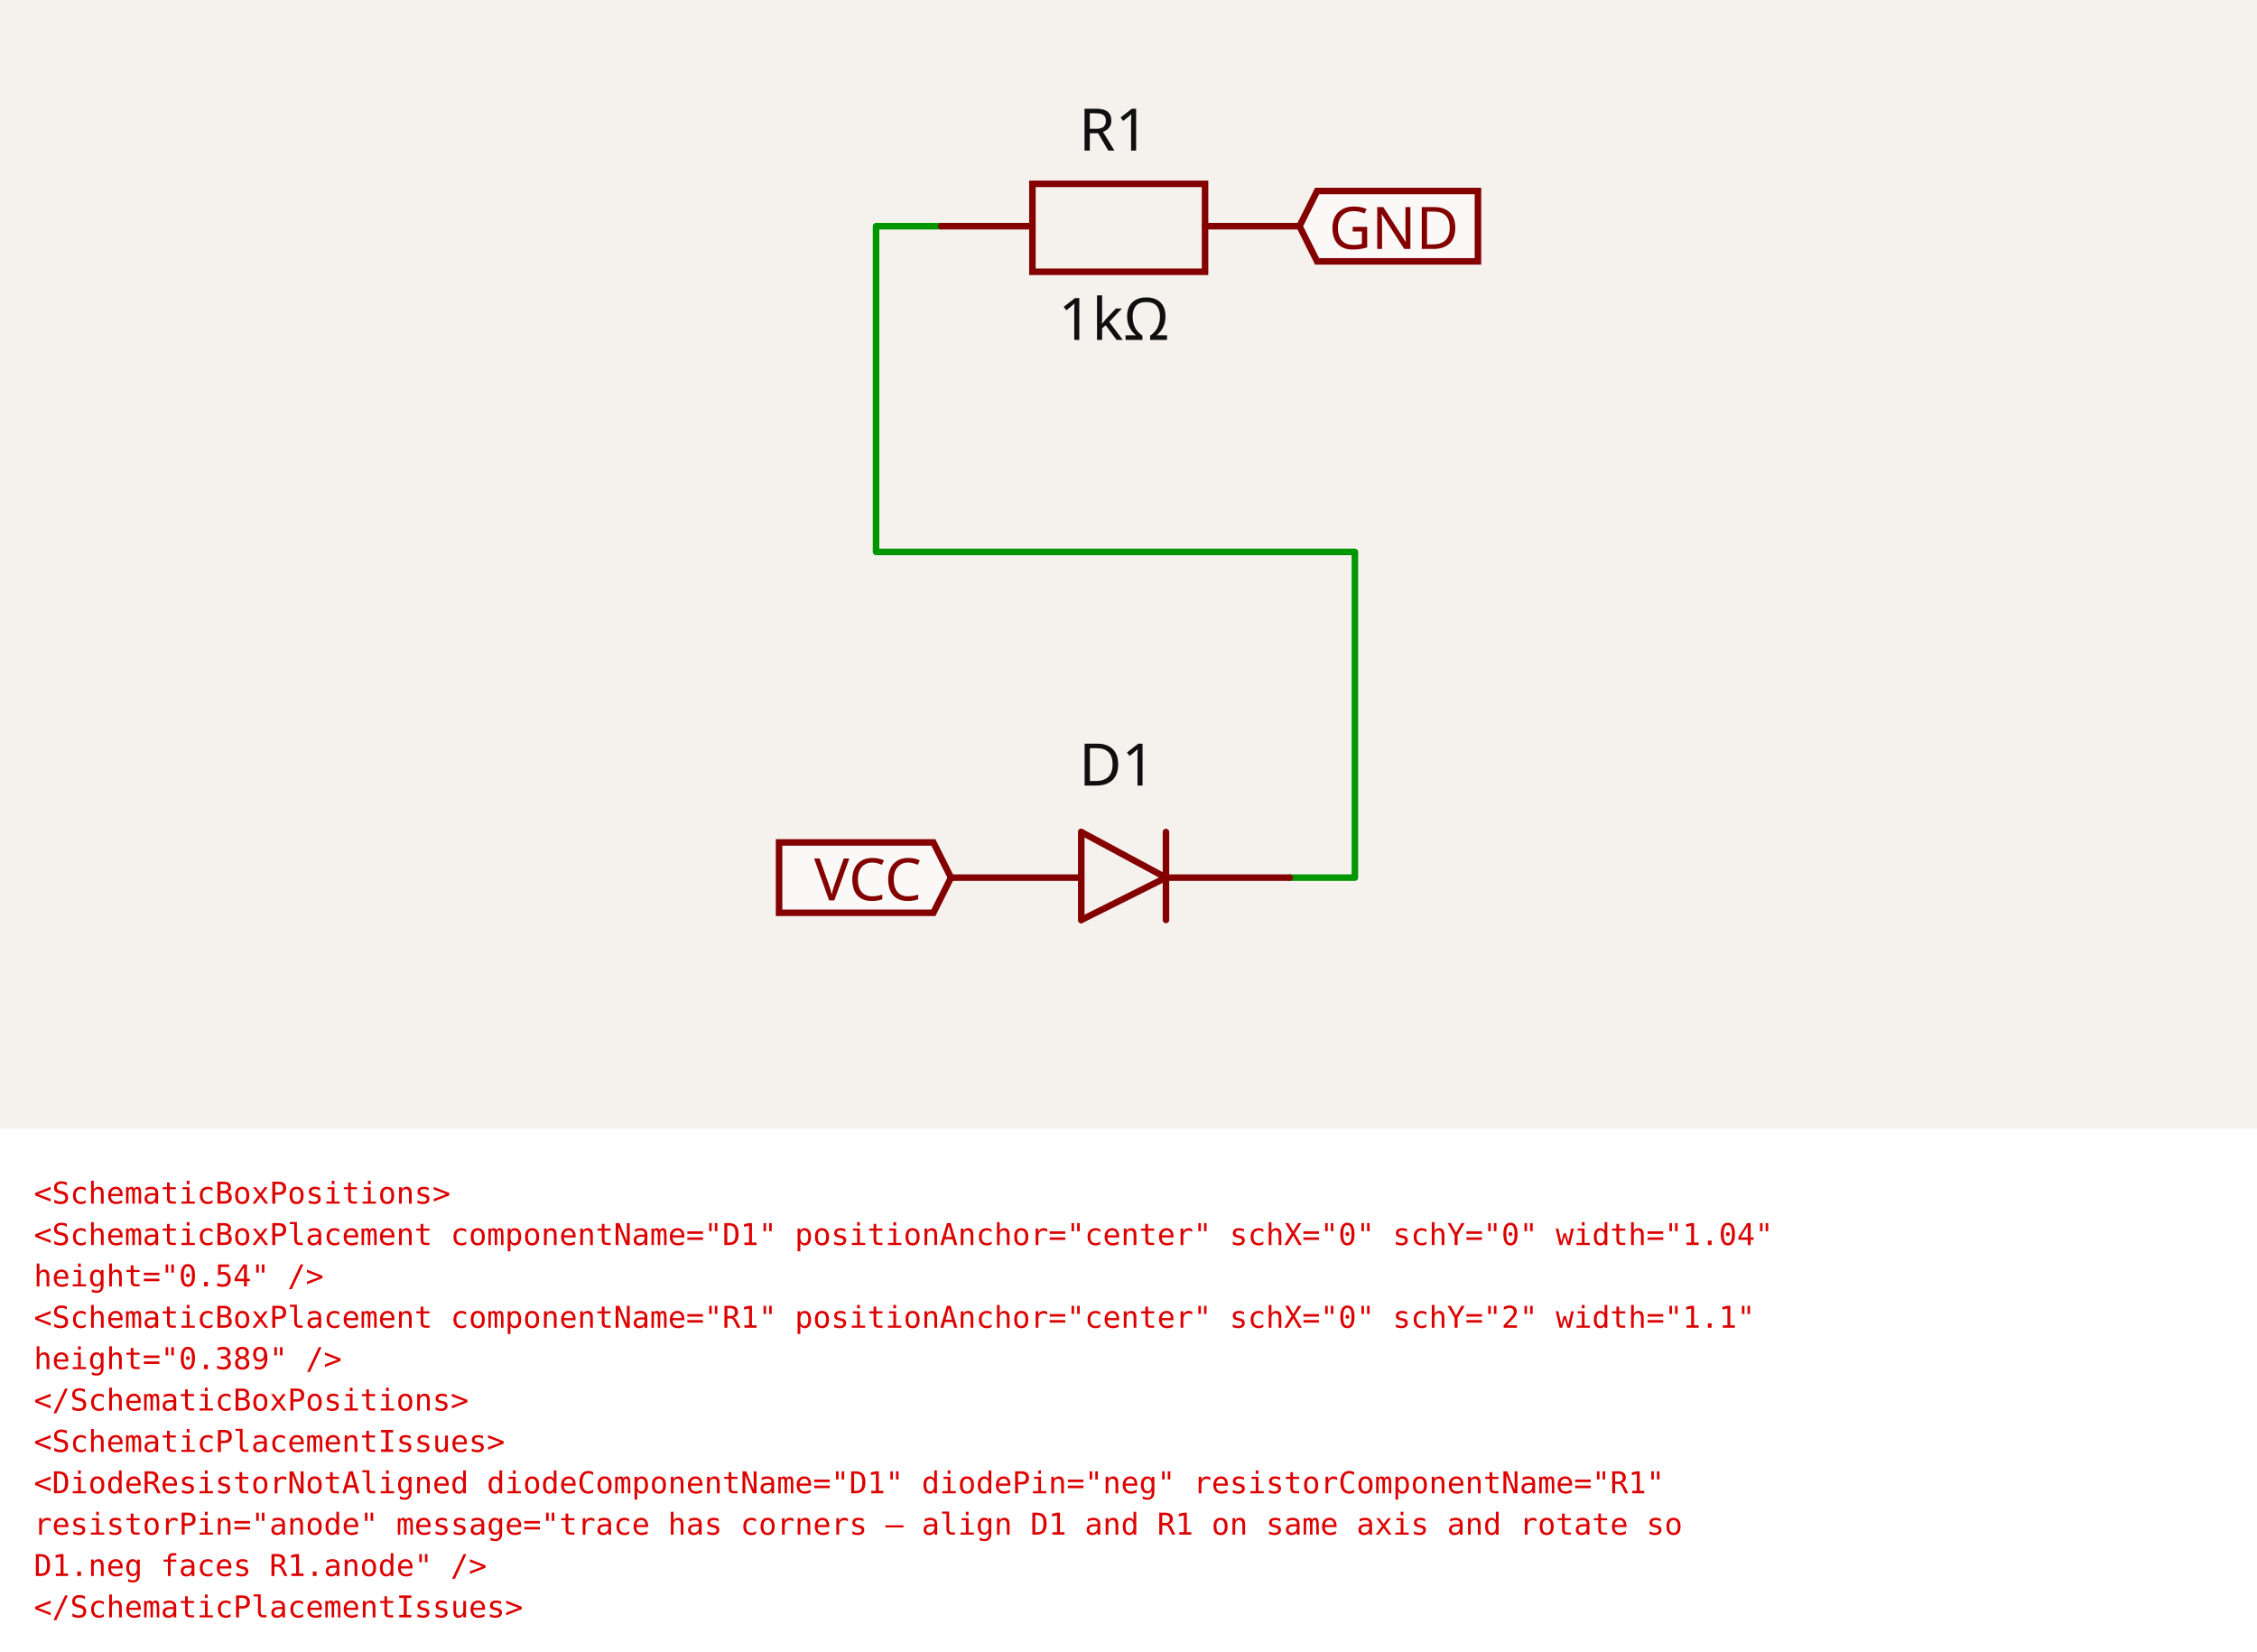
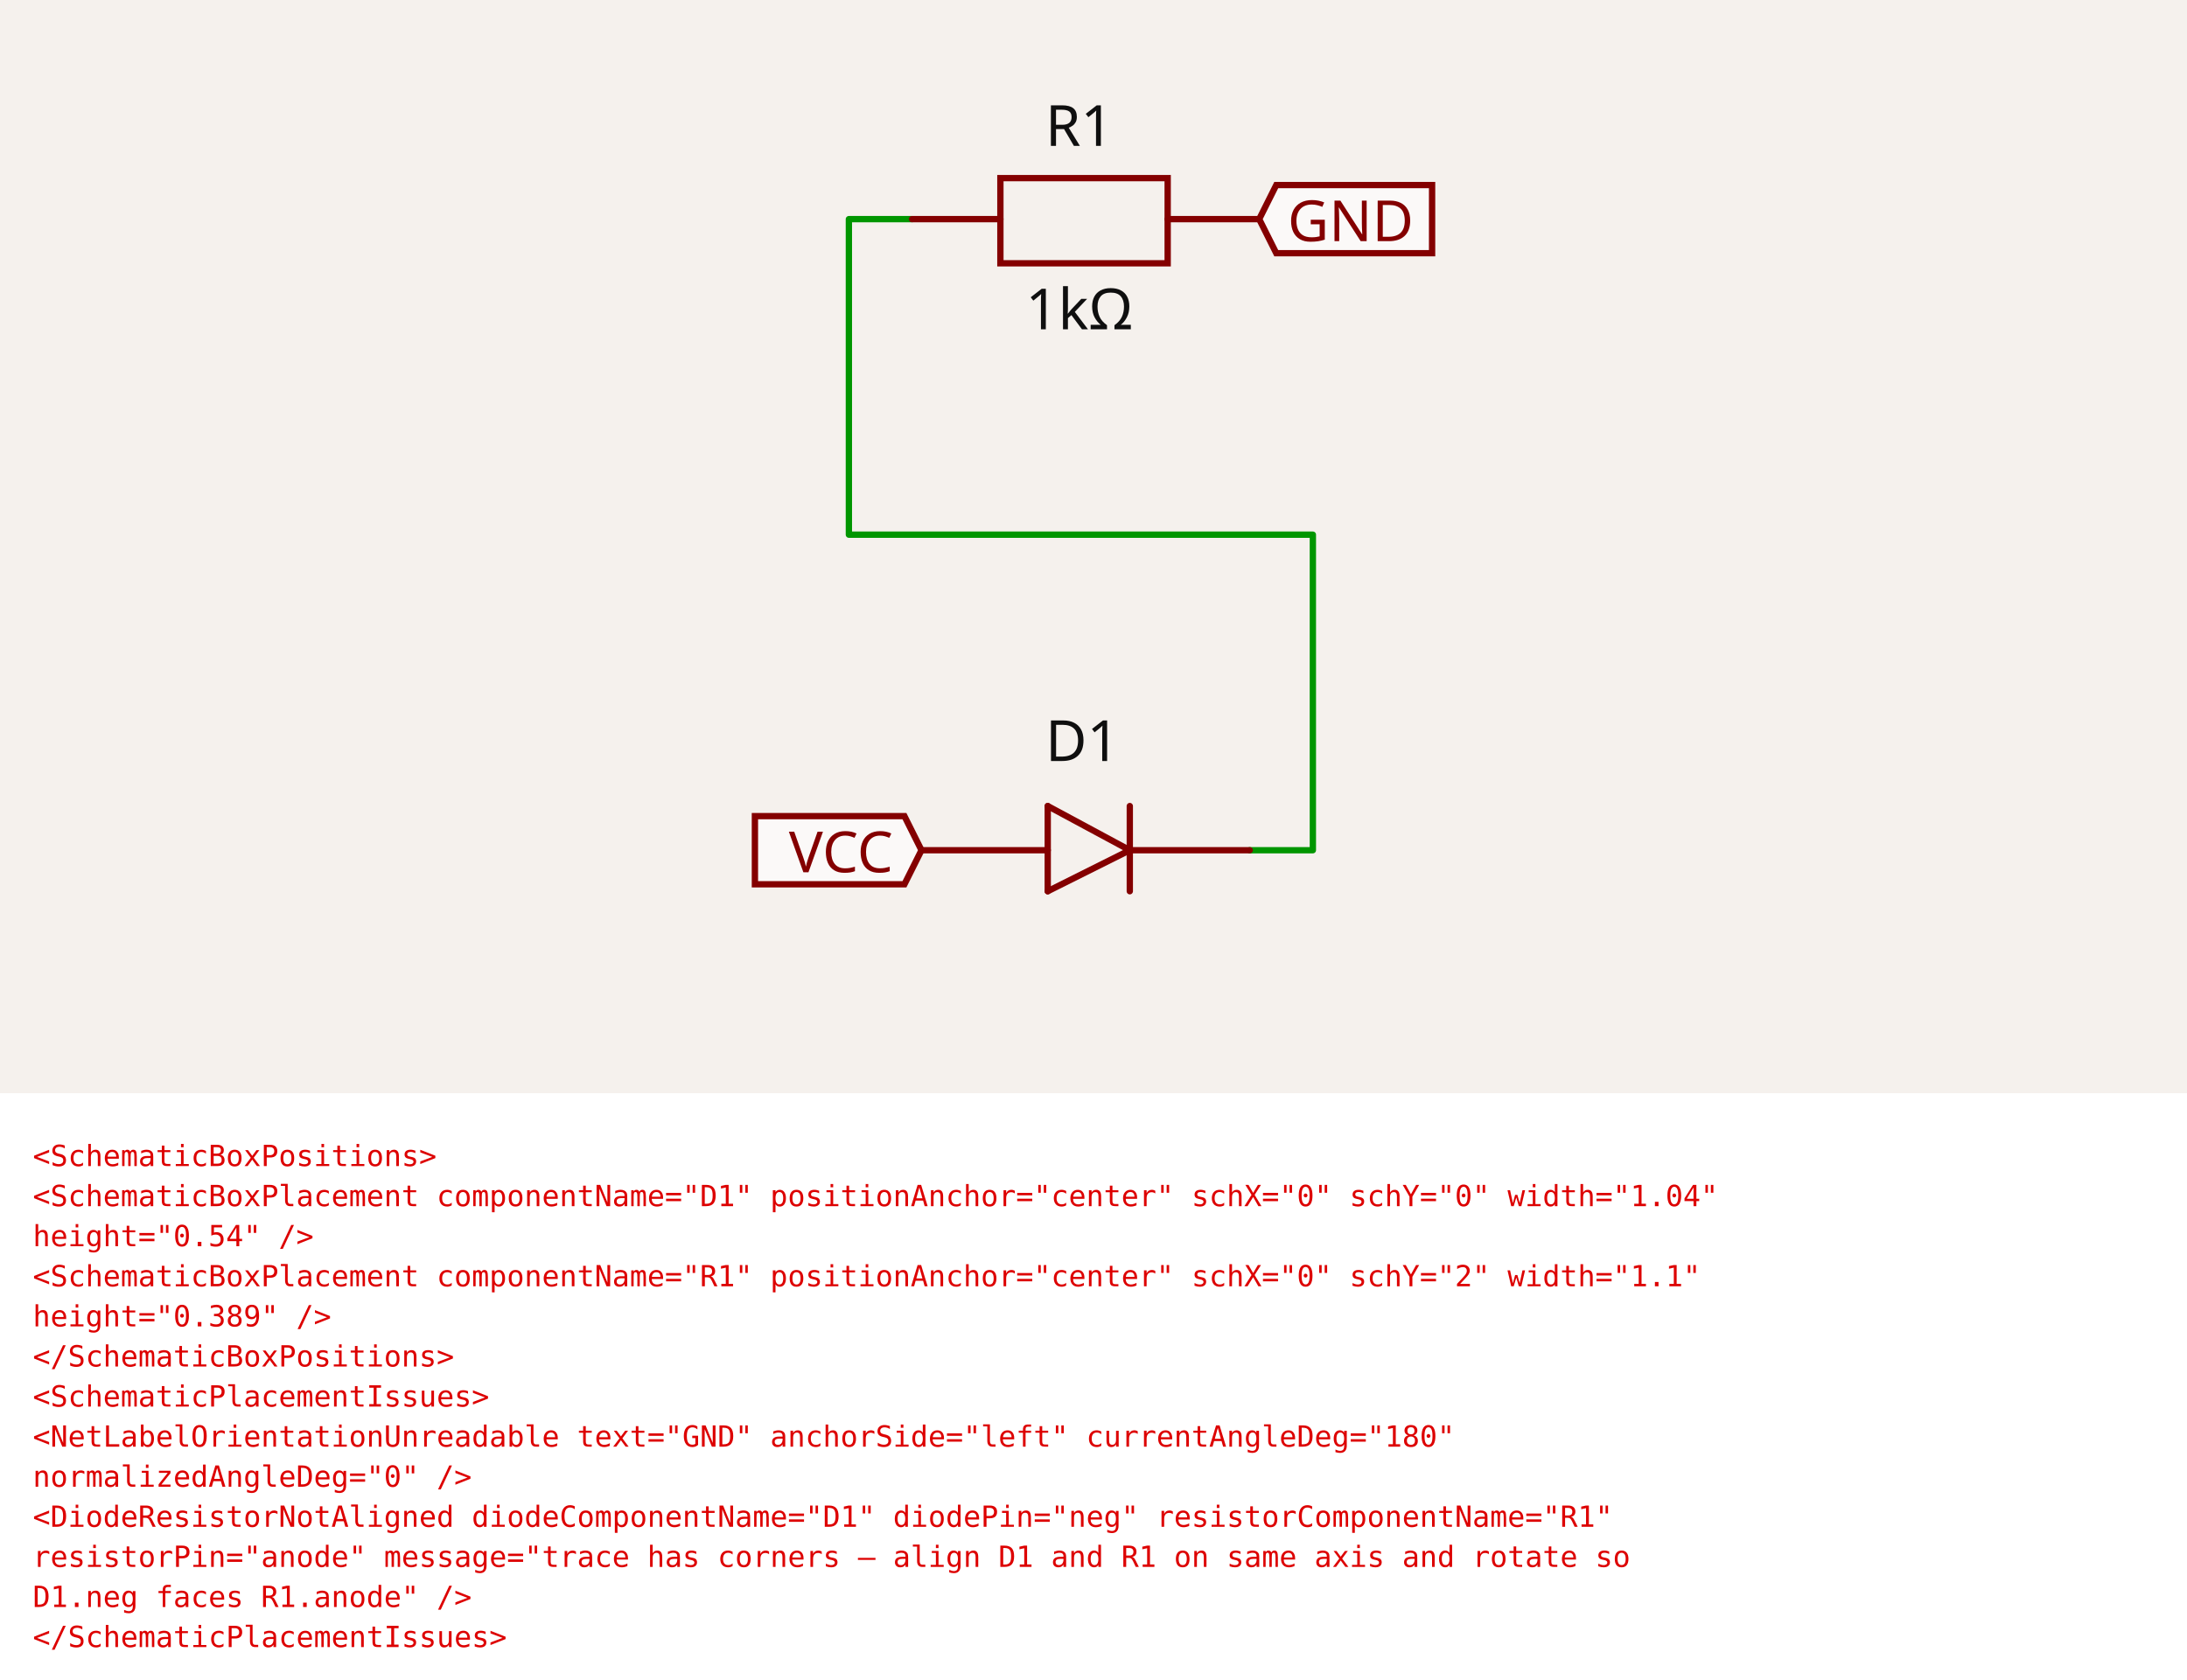
- <svg xmlns="http://www.w3.org/2000/svg" width="1200" height="878" viewBox="0 0 1200 878" role="img" aria-label="schematic analysis fixture">
+ <svg xmlns="http://www.w3.org/2000/svg" width="1200" height="922" viewBox="0 0 1200 922" role="img" aria-label="schematic analysis fixture">
  <g transform="translate(0, 0)">
    <style>
              .boundary { fill: rgb(245, 241, 237); }
              .schematic-boundary { fill: none; stroke: #fff; }
              .component { fill: none; stroke: rgb(132, 0, 0); }
              .chip { fill: rgb(255, 255, 194); stroke: rgb(132, 0, 0); }
              .component-pin { fill: none; stroke: rgb(132, 0, 0); }
              /* Basic per-trace hover fallback */
              .trace:hover {
                filter: invert(1);
              }
              .trace:hover .trace-crossing-outline {
                opacity: 0;
              }
              .trace:hover .trace-junction {
                filter: invert(1);
              }
              /* Net-hover highlighting: when a trace or its overlays are hovered,
                 invert color for all traces (base + overlays) sharing the same
                 subcircuit connectivity key. Also hide crossing outline during hover. */
              svg:has(:is(g.trace[data-subcircuit-connectivity-map-key="undefined"], g.trace-overlays[data-subcircuit-connectivity-map-key="undefined"]):hover) :is(g.trace[data-subcircuit-connectivity-map-key="undefined"], g.trace-overlays[data-subcircuit-connectivity-map-key="undefined"]) { filter: invert(1); }
svg:has(:is(g.trace[data-subcircuit-connectivity-map-key="undefined"], g.trace-overlays[data-subcircuit-connectivity-map-key="undefined"]):hover) g.trace-overlays[data-subcircuit-connectivity-map-key="undefined"] .trace-crossing-outline { opacity: 0; }
              .text { font-family: sans-serif; fill: rgb(0, 150, 0); }
              .pin-number { fill: rgb(169, 0, 0); }
              .port-label { fill: rgb(0, 100, 100); }
              .component-name { fill: rgb(0, 100, 100); }
            </style>
    <rect class="boundary" x="0" y="0" width="1200" height="600" />
    <g class="trace" data-layer="base" data-circuit-json-type="schematic_trace" data-schematic-trace-id="schematic_trace_0">
      <path d="M 685.728 466.646 L 720.365 466.646 L 720.365 293.458 L 465.78 293.458 L 465.78 120.271 L 500.417 120.271" class="trace-invisible-hover-outline" stroke="rgb(0, 150, 0)" fill="none" stroke-width="27.71px" stroke-linecap="round" opacity="0" stroke-linejoin="round" />
      <path d="M 685.728 466.646 L 720.365 466.646 L 720.365 293.458 L 465.78 293.458 L 465.78 120.271 L 500.417 120.271" stroke="rgb(0, 150, 0)" fill="none" stroke-width="3.464px" stroke-linecap="round" stroke-linejoin="round" />
    </g>
    <g class="trace-overlays" data-layer="overlay" data-circuit-json-type="schematic_trace" data-schematic-trace-id="schematic_trace_0" />
    <g data-circuit-json-type="schematic_component" data-schematic-component-id="schematic_component_0">
      <rect class="component-overlay" x="505.613" y="442.399" width="180.115" height="46.761" fill="transparent" />
      <path d="M 619.917 466.646 L 574.888 489.16" stroke="rgb(132, 0, 0)" fill="none" stroke-width="3.464px" stroke-linecap="round" />
      <path d="M 574.888 442.399 L 619.917 466.646" stroke="rgb(132, 0, 0)" fill="none" stroke-width="3.464px" stroke-linecap="round" />
      <path d="M 574.888 489.16 L 574.888 442.399" stroke="rgb(132, 0, 0)" fill="none" stroke-width="3.464px" stroke-linecap="round" />
      <path d="M 619.917 442.399 L 619.917 489.16" stroke="rgb(132, 0, 0)" fill="none" stroke-width="3.464px" stroke-linecap="round" />
      <path d="M 574.888 466.646 L 505.613 466.646" stroke="rgb(132, 0, 0)" fill="none" stroke-width="3.464px" stroke-linecap="round" />
      <path d="M 685.728 466.646 L 621.648 466.646" stroke="rgb(132, 0, 0)" fill="none" stroke-width="3.464px" stroke-linecap="round" />
      <text x="593.938" y="426.813" stroke="rgb(245, 241, 237)" stroke-width="3.464px" paint-order="stroke" fill="rgb(15, 15, 15)" font-family="sans-serif" text-anchor="middle" dominant-baseline="ideographic" font-size="31.174px">D1</text>
      <text x="595.67" y="520.334" fill="rgb(15, 15, 15)" font-family="sans-serif" text-anchor="middle" dominant-baseline="hanging" font-size="31.174px" />
    </g>
    <g data-circuit-json-type="schematic_component" data-schematic-component-id="schematic_component_1">
      <rect class="component-overlay" x="500.417" y="97.757" width="190.506" height="46.761" fill="transparent" />
      <path d="M 500.417 120.271 L 548.91 120.271" stroke="rgb(132, 0, 0)" fill="none" stroke-width="3.464px" stroke-linecap="round" />
      <path d="M 640.699 120.271 L 690.923 120.271" stroke="rgb(132, 0, 0)" fill="none" stroke-width="3.464px" stroke-linecap="round" />
      <path d="M 595.67 97.757 L 640.699 97.757 L 640.699 144.517 L 548.91 144.517 L 548.91 97.757 L 595.67 97.757" stroke="rgb(132, 0, 0)" fill="none" stroke-width="3.464px" stroke-linecap="round" />
      <text x="592.207" y="89.192" stroke="rgb(245, 241, 237)" stroke-width="3.464px" paint-order="stroke" fill="rgb(15, 15, 15)" font-family="sans-serif" text-anchor="middle" dominant-baseline="ideographic" font-size="31.174px">R1</text>
      <text x="592.207" y="156.546" fill="rgb(15, 15, 15)" font-family="sans-serif" text-anchor="middle" dominant-baseline="hanging" font-size="31.174px">1kΩ</text>
    </g>
    <g class="schematic-port-hover" data-schematic-port-id="source_port_0">
      <circle cx="505.613" cy="466.646" r="6.927" fill="red" opacity="0" />
    </g>
    <g class="schematic-port-hover" data-schematic-port-id="source_port_1">
      <circle cx="685.728" cy="466.646" r="6.927" fill="red" opacity="0" />
    </g>
    <g class="schematic-port-hover" data-schematic-port-id="source_port_2">
      <circle cx="500.417" cy="120.271" r="6.927" fill="red" opacity="0" />
    </g>
    <g class="schematic-port-hover" data-schematic-port-id="source_port_3">
      <circle cx="690.923" cy="120.271" r="6.927" fill="red" opacity="0" />
    </g>
    <path class="net-label" d="     M 505.613,466.646     L 496.261,485.35     L 414.216,485.35     L 414.216,447.941     L 496.261,447.941     Z   " fill="rgba(255, 255, 255, 0.6)" stroke="rgb(132, 0, 0)" stroke-width="3.464px" />
    <text class="net-label-text" x="490.026" y="466.646" fill="rgb(132, 0, 0)" text-anchor="end" dominant-baseline="central" font-family="sans-serif" font-variant-numeric="tabular-nums" font-size="31.174px" transform="">VCC</text>
    <path class="net-label" d="     M 690.923,120.271     L 700.276,101.567     L 785.784,101.567     L 785.784,138.975     L 700.276,138.975     Z   " fill="rgba(255, 255, 255, 0.6)" stroke="rgb(132, 0, 0)" stroke-width="3.464px" />
    <text class="net-label-text" x="706.51" y="120.271" fill="rgb(132, 0, 0)" text-anchor="start" dominant-baseline="central" font-family="sans-serif" font-variant-numeric="tabular-nums" font-size="31.174px" transform="">GND</text>
  </g>
  <g transform="translate(0, 600) scale(1, 1) translate(0, 0)">
    <rect width="100%" height="100%" fill="#fff" />
    <text x="18" y="40" fill="#d00" font-family="Menlo, Consolas, monospace" font-size="16">
      <tspan x="18" dy="0">&lt;SchematicBoxPositions&gt;</tspan>
      <tspan x="18" dy="22">&lt;SchematicBoxPlacement componentName="D1" positionAnchor="center" schX="0" schY="0" width="1.04"</tspan>
      <tspan x="18" dy="22">  height="0.54" /&gt;</tspan>
      <tspan x="18" dy="22">&lt;SchematicBoxPlacement componentName="R1" positionAnchor="center" schX="0" schY="2" width="1.1"</tspan>
      <tspan x="18" dy="22">  height="0.389" /&gt;</tspan>
      <tspan x="18" dy="22">&lt;/SchematicBoxPositions&gt;</tspan>
      <tspan x="18" dy="22">&lt;SchematicPlacementIssues&gt;</tspan>
+       <tspan x="18" dy="22">&lt;NetLabelOrientationUnreadable text="GND" anchorSide="left" currentAngleDeg="180"</tspan>
+       <tspan x="18" dy="22">  normalizedAngleDeg="0" /&gt;</tspan>
      <tspan x="18" dy="22">&lt;DiodeResistorNotAligned diodeComponentName="D1" diodePin="neg" resistorComponentName="R1"</tspan>
      <tspan x="18" dy="22">  resistorPin="anode" message="trace has corners — align D1 and R1 on same axis and rotate so</tspan>
      <tspan x="18" dy="22">  D1.neg faces R1.anode" /&gt;</tspan>
      <tspan x="18" dy="22">&lt;/SchematicPlacementIssues&gt;</tspan>
    </text>
  </g>
</svg>
